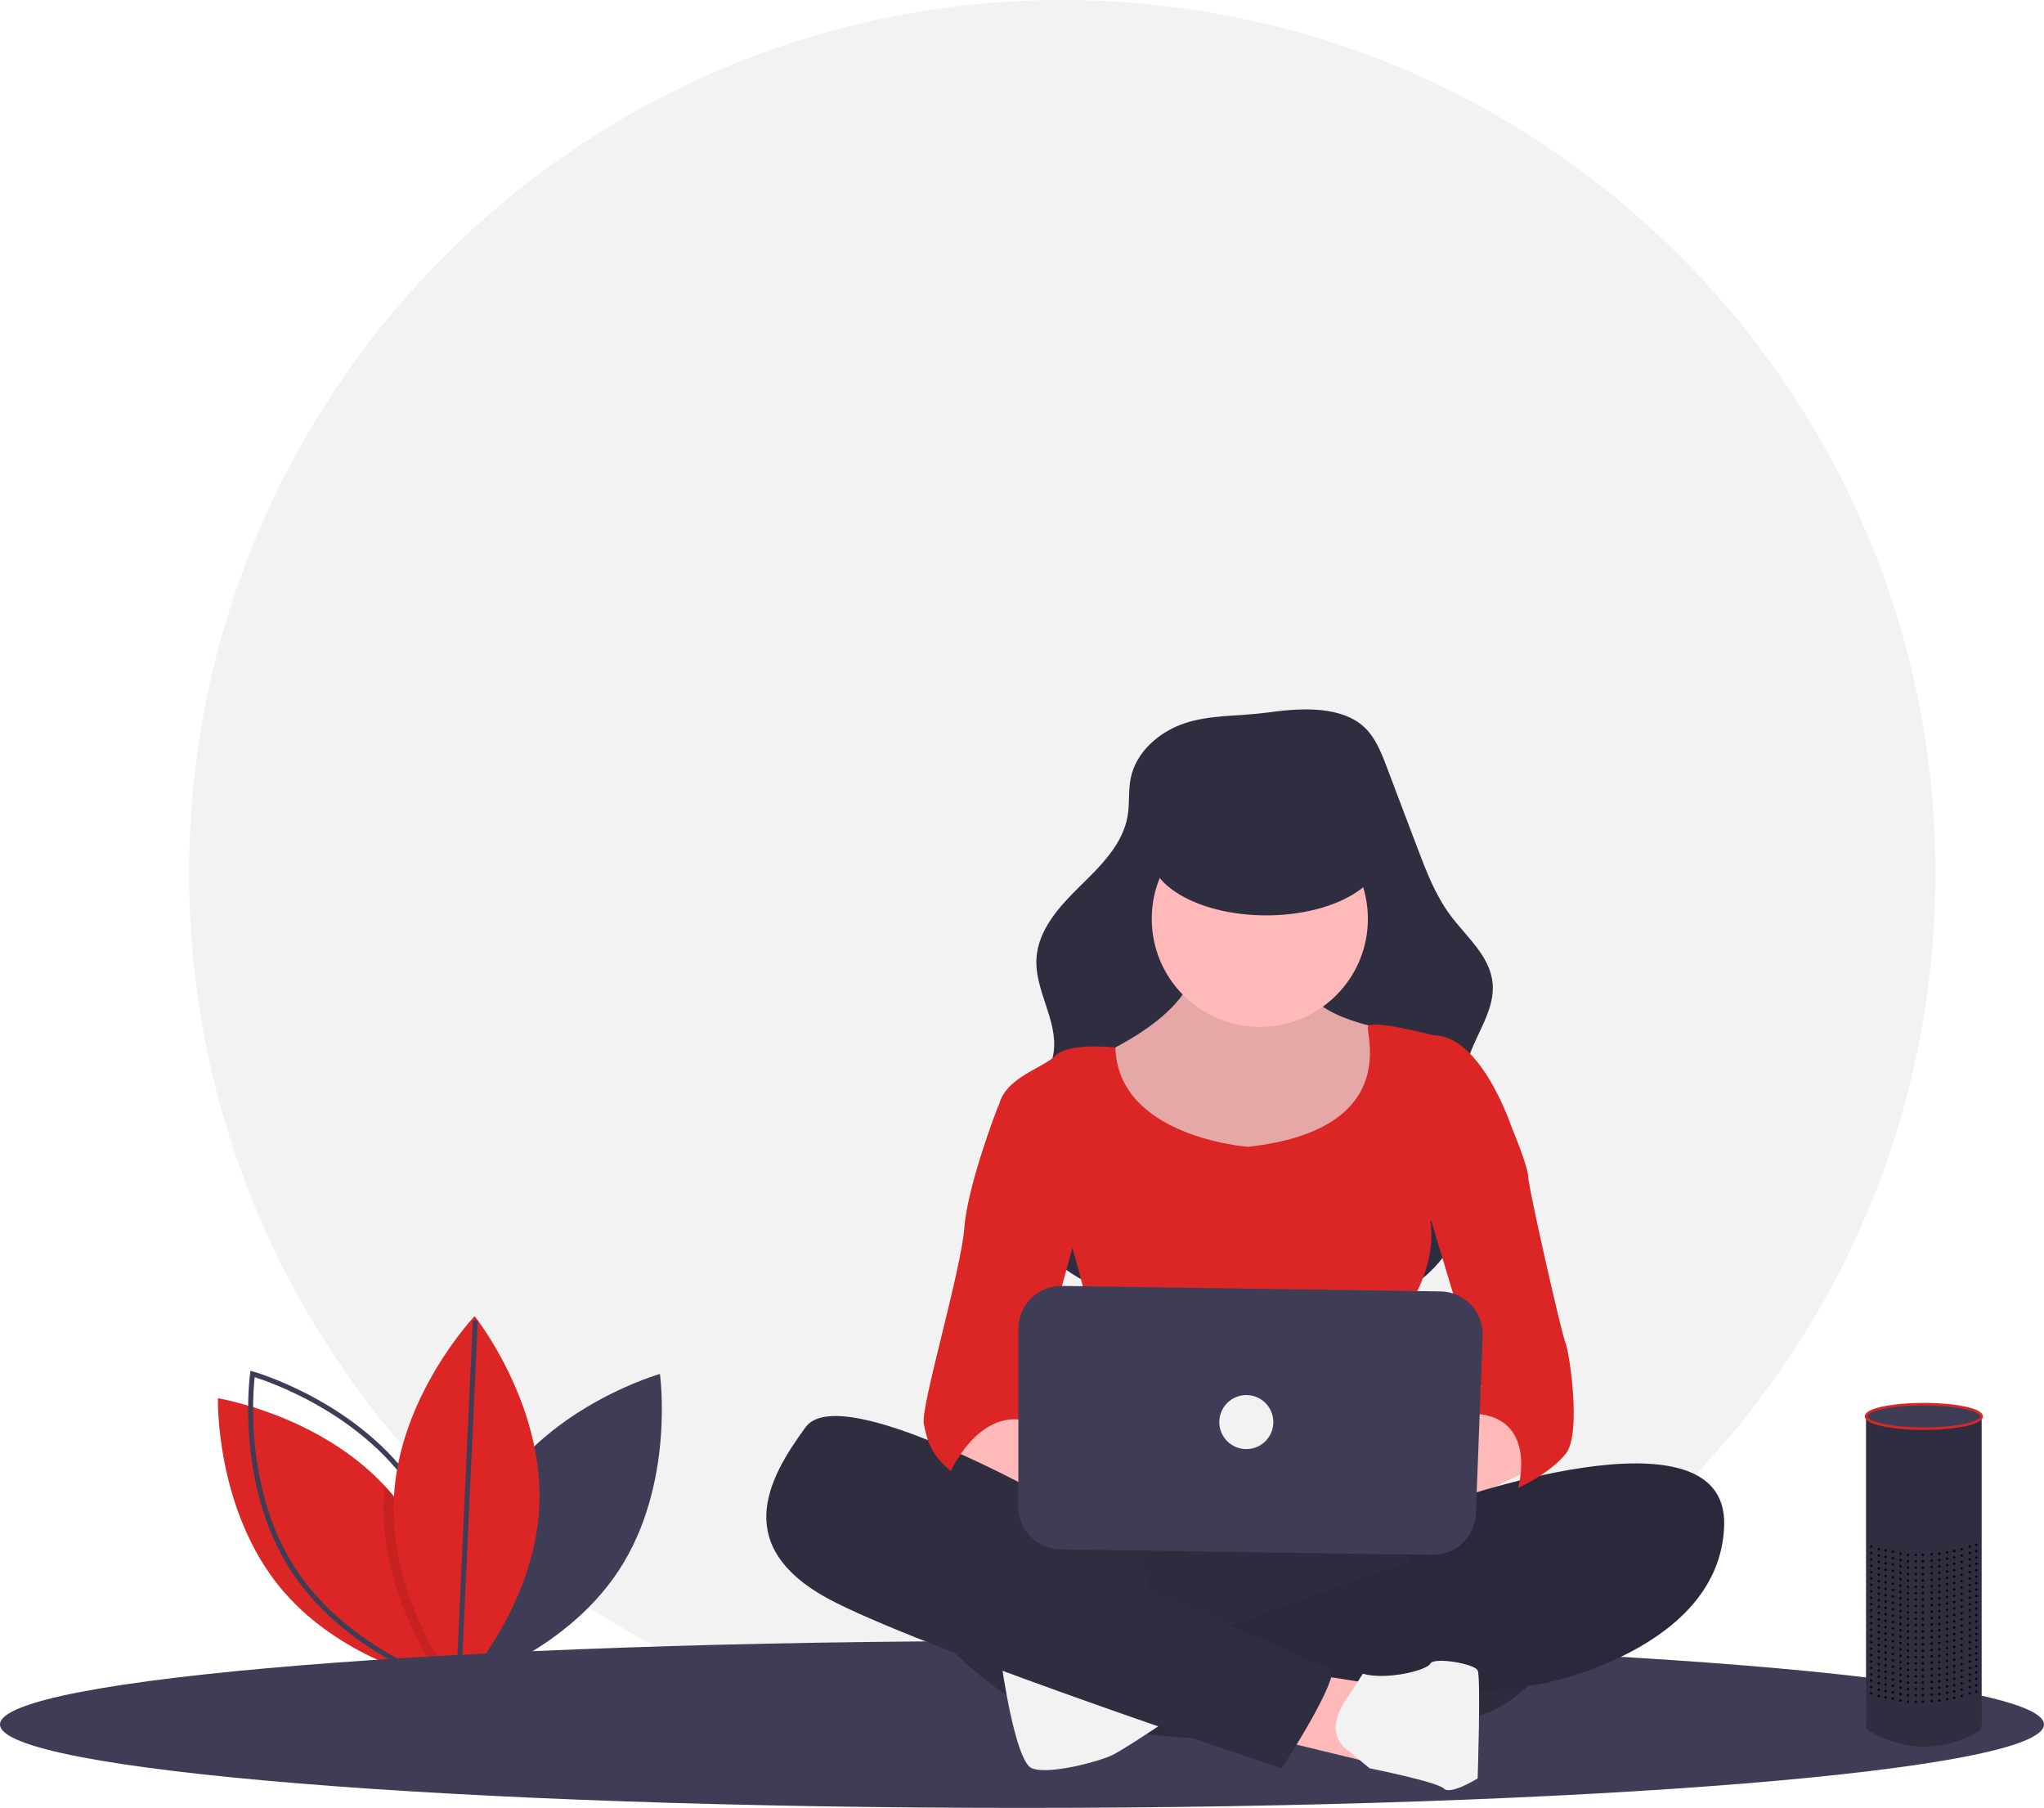
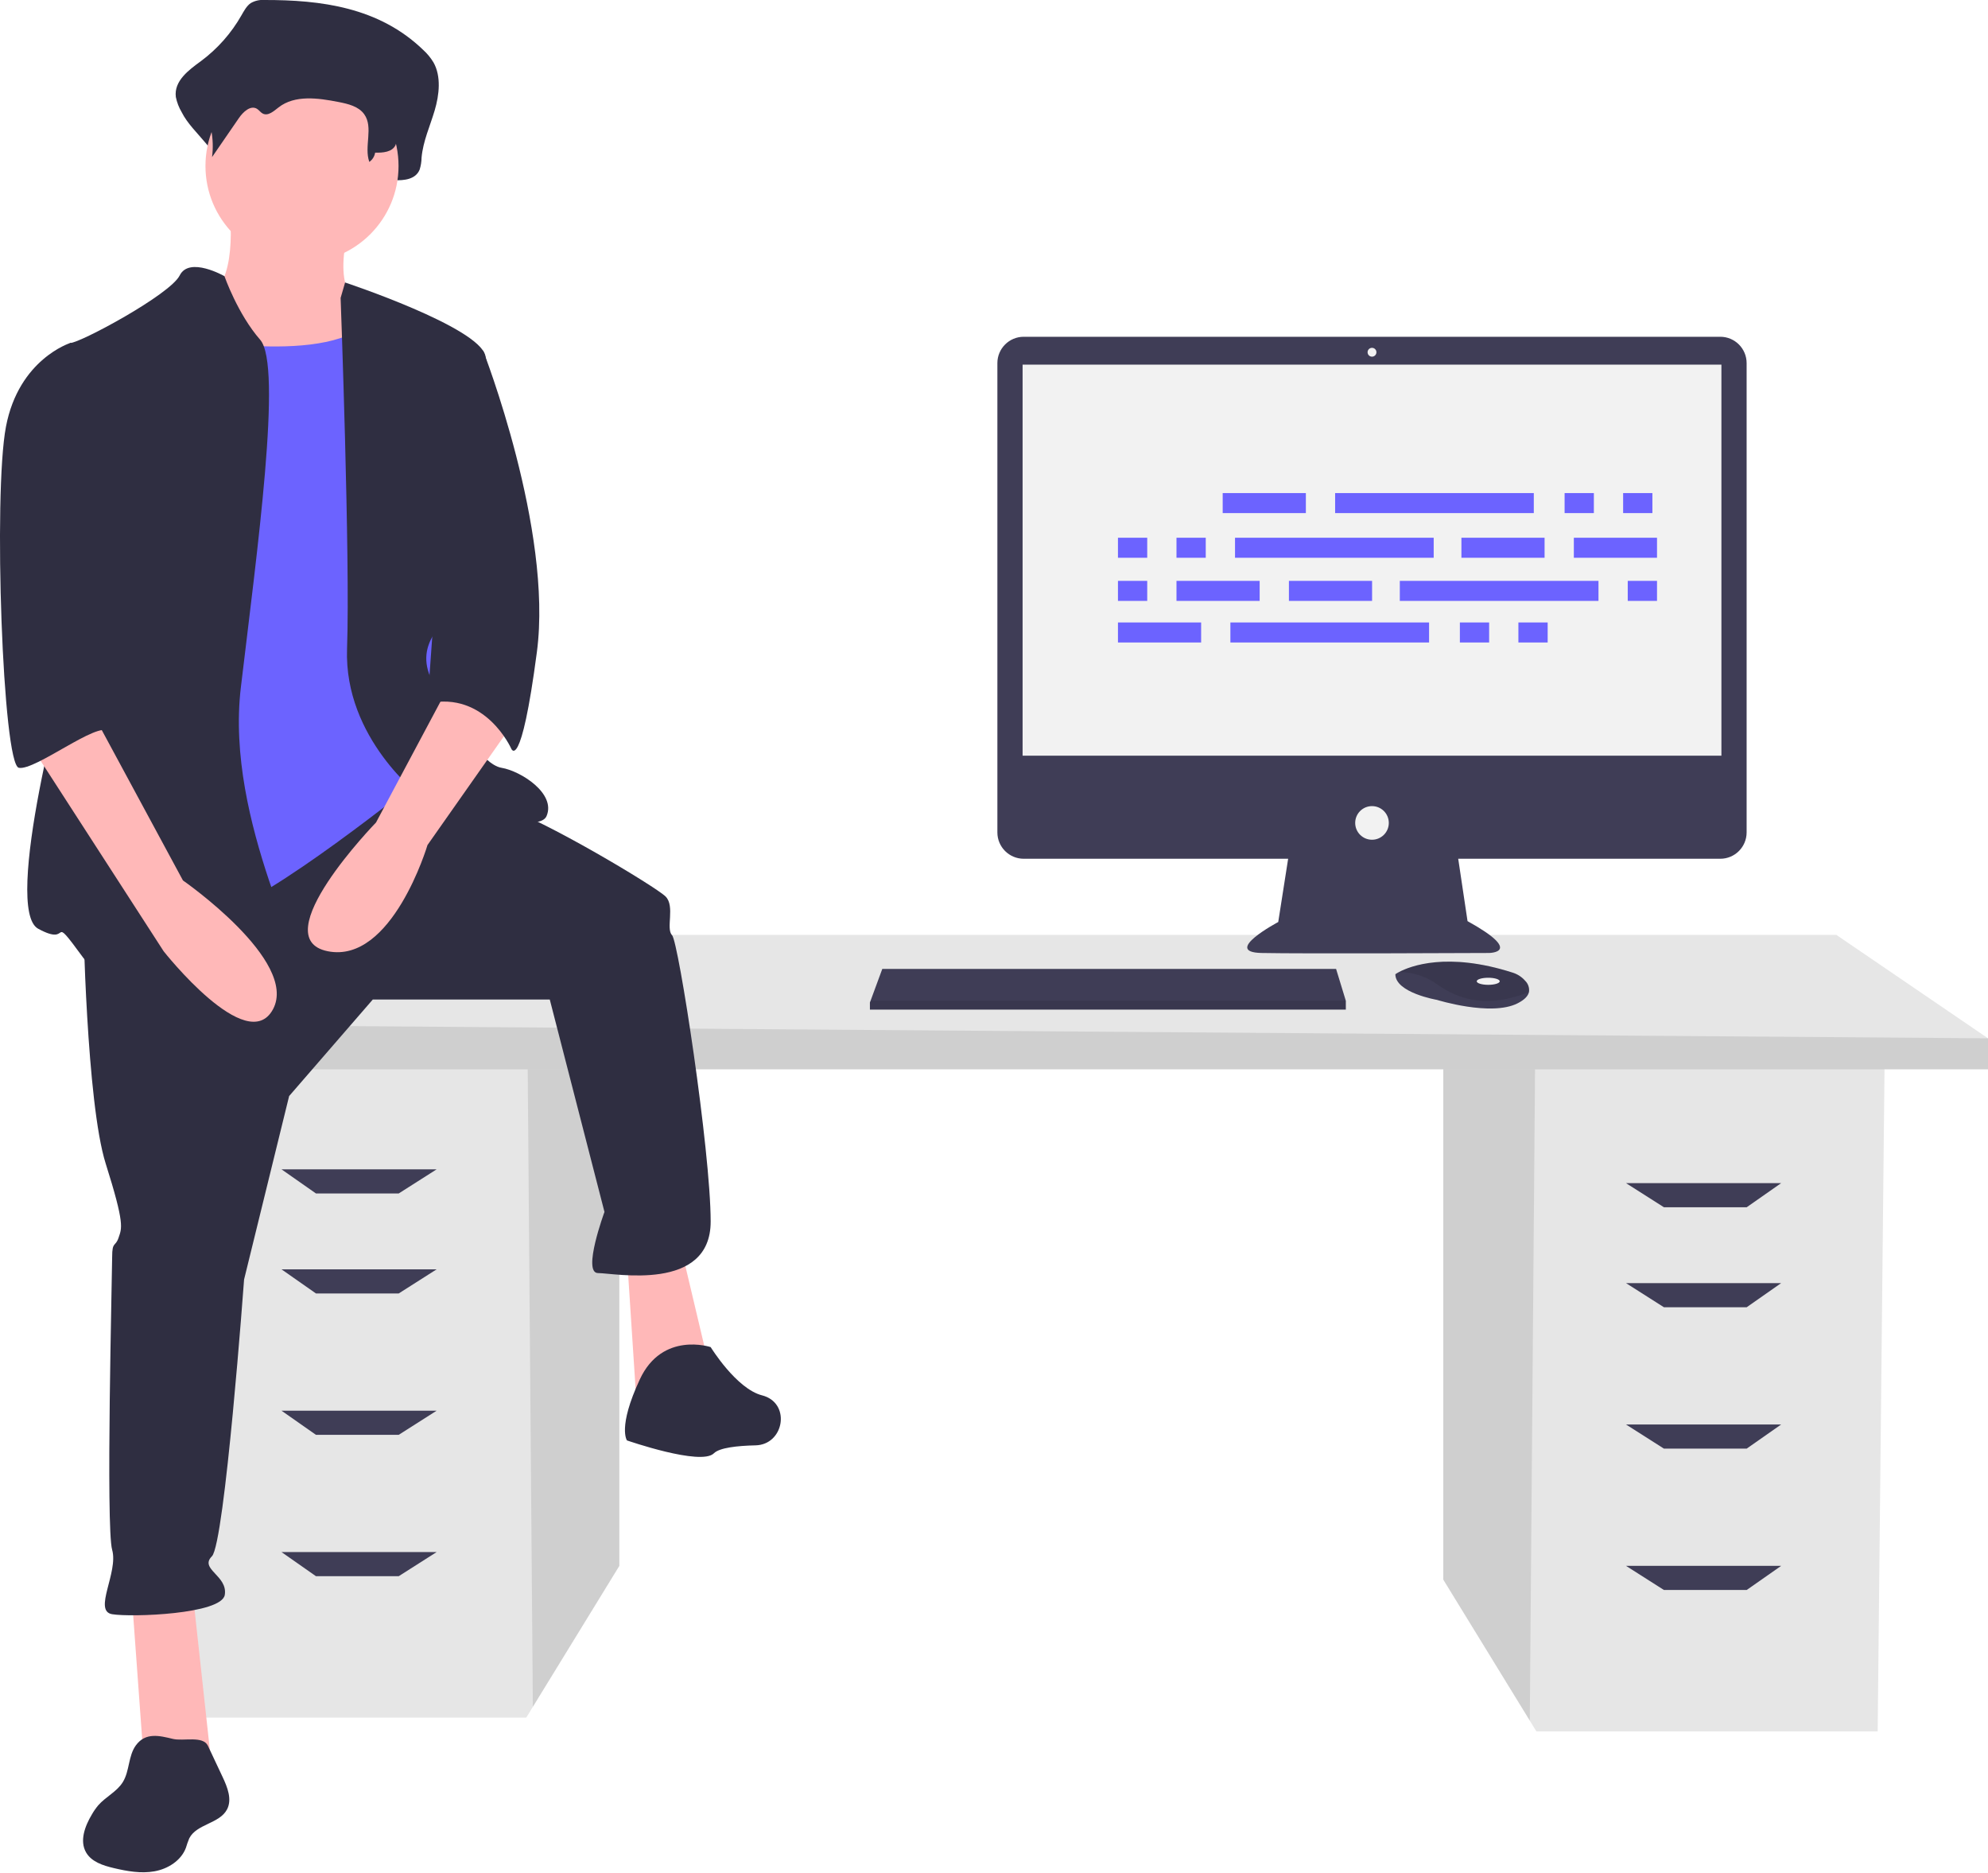
- <svg xmlns="http://www.w3.org/2000/svg" id="e4ebe004-ac85-4249-bdf7-a9685d9ba22f" data-name="Layer 1" width="820" height="725.174" viewBox="0 0 820 725.174">
-   <circle cx="426.16" cy="350.304" r="350.304" fill="#f2f2f2" />
-   <path d="M389.416,685.212c-22.565,34.604-16.382,78.617-16.382,78.617s42.768-12.092,65.333-46.697S454.749,638.515,454.749,638.515,411.981,650.608,389.416,685.212Z" transform="translate(-190 -87.41324)" fill="#3f3d56" />
-   <path d="M372.914,763.426s-.549-.088-1.56-.292c-.806-.164-1.917-.397-3.273-.719-12.12-2.858-44.343-12.517-65.41-37.915-26.367-31.802-25.257-76.233-25.257-76.233s40.317,6.551,66.883,35.11q1.727,1.841,3.36,3.816c22.943,27.671,25.082,64.902,25.251,74.106C372.932,762.678,372.914,763.426,372.914,763.426Z" transform="translate(-190 -87.41324)" fill="#dc2626" />
-   <path d="M356.652,685.212c22.565,34.604,16.382,78.617,16.382,78.617s-42.768-12.092-65.333-46.697-16.382-78.617-16.382-78.617S334.087,650.608,356.652,685.212Z" transform="translate(-190 -87.41324)" fill="none" stroke="#3f3d56" stroke-miterlimit="10" stroke-width="2" />
-   <path d="M372.908,761.299c-.596.719-1.122,1.332-1.554,1.835-.958,1.093-1.502,1.666-1.502,1.666s-.66-.83-1.771-2.384c-6.095-8.497-25.701-38.71-24.188-73.609q.123-2.744.403-5.429,1.727,1.841,3.36,3.816C370.6,714.864,372.739,752.095,372.908,761.299Z" transform="translate(-190 -87.41324)" opacity="0.1" />
-   <path d="M406.366,691.33C404.583,732.603,373.945,764.8,373.945,764.8s-27.746-34.72-25.962-75.993,32.421-73.47,32.421-73.47S408.15,650.057,406.366,691.33Z" transform="translate(-190 -87.41324)" fill="#dc2626" />
-   <line x1="183.945" y1="676.218" x2="190.681" y2="529.608" fill="none" stroke="#3f3d56" stroke-miterlimit="10" stroke-width="2" />
-   <ellipse cx="410" cy="691.704" rx="410" ry="33.469" fill="#3f3d56" />
-   <path d="M665.161,377.554c-10.222,3.452-19.482,11.526-21.575,22.11-.97,4.906-.375,10.006-1.192,14.94-1.894,11.443-10.876,20.182-19.161,28.3s-16.84,17.55-17.445,29.132c-.662,12.684,8.536,24.566,6.945,37.167-1.849,14.639-17.312,24.126-21.134,38.378-2.552,9.517.575,19.768,5.721,28.171,9.806,16.012,26.566,26.883,44.415,32.711s36.858,7.054,55.633,7.25c22.861.24,47.682-1.723,64.858-16.811a51.959,51.959,0,0,0,17.249-33.826c1.632-17.477-5.663-35.536-.631-52.352,3.167-10.583,11.108-20.249,9.922-31.232-1.159-10.739-10.538-18.351-16.972-27.026-6.008-8.1-9.653-17.666-13.226-27.097L746.345,395.101c-2.403-6.343-5.042-13.015-10.397-17.178-10.026-7.794-26.147-6.263-37.871-4.655C687.201,374.759,675.62,374.022,665.161,377.554Z" transform="translate(-190 -87.41324)" fill="#2f2e41" />
-   <path d="M668.99,471.55s5.419,17.612-35.224,37.934,4.064,41.998,4.064,41.998l47.417,10.838s48.772-6.774,54.191-14.902,14.902-35.224,12.193-39.288A63.342,63.342,0,0,0,744.857,500s-32.515-5.419-31.16-20.322S668.99,471.55,668.99,471.55Z" transform="translate(-190 -87.41324)" fill="#ffb9b9" />
-   <path d="M668.99,471.55s5.419,17.612-35.224,37.934,4.064,41.998,4.064,41.998l47.417,10.838s48.772-6.774,54.191-14.902,14.902-35.224,12.193-39.288A63.342,63.342,0,0,0,744.857,500s-32.515-5.419-31.16-20.322S668.99,471.55,668.99,471.55Z" transform="translate(-190 -87.41324)" opacity="0.1" />
-   <circle cx="505.408" cy="368.557" r="43.353" fill="#ffb9b9" />
-   <path d="M690.666,547.417s-52.211-3.818-53.201-39.843c0,0-18.602-2.155-24.021,3.264s-23.031,9.483-23.031,23.031,29.805,54.191,29.805,54.191,16.257,54.191,9.483,63.674-8.129,33.869-8.129,33.869,67.739-5.419,78.577,0,54.191,5.419,56.9,0S754.34,612.446,754.34,612.446s12.193-16.257,9.483-35.224l32.514-37.934s-12.193-36.579-31.16-36.579c0,0-25.741-6.774-26.418-3.387S751.631,540.643,690.666,547.417Z" transform="translate(-190 -87.41324)" fill="#dc2626" />
-   <path d="M568.737,666.637s12.193,18.967,43.353,23.031,36.579-6.774,33.869-9.483-35.224-14.902-35.224-14.902l-18.967-14.902Z" transform="translate(-190 -87.41324)" fill="#ffb9b9" />
-   <path d="M790.919,650.38,755.695,670.701s-46.062-2.71-28.45,10.838,50.127,8.129,50.127,8.129l31.16-14.902Z" transform="translate(-190 -87.41324)" fill="#ffb9b9" />
-   <path d="M614.799,685.604s-32.515,79.931,6.774,92.124,147.67,9.483,172.056-6.774,31.16-37.934,27.095-44.707-31.16-25.741-50.127-27.095S614.799,685.604,614.799,685.604Z" transform="translate(-190 -87.41324)" fill="#2f2e41" />
-   <path d="M614.799,685.604s-32.515,79.931,6.774,92.124,147.67,9.483,172.056-6.774,31.16-37.934,27.095-44.707-31.16-25.741-50.127-27.095S614.799,685.604,614.799,685.604Z" transform="translate(-190 -87.41324)" opacity="0.05" />
-   <path d="M768.277,690.57s114.767-41.545,113.412,8.582-73.158,63.674-73.158,63.674l-21.676,2.71L667.635,769.599s4.064-21.676-5.419-24.386c0,0,31.16-8.129,32.515-9.483s78.577-28.45,83.996-29.805,21.676-12.193,33.869-10.838c0,0,13.548-10.838,28.45-8.129L799.048,689.668Z" transform="translate(-190 -87.41324)" fill="#2f2e41" />
-   <path d="M768.277,690.57s114.767-41.545,113.412,8.582-73.158,63.674-73.158,63.674l-21.676,2.71L667.635,769.599s4.064-21.676-5.419-24.386c0,0,31.16-8.129,32.515-9.483s78.577-28.45,83.996-29.805,21.676-12.193,33.869-10.838c0,0,13.548-10.838,28.45-8.129L799.048,689.668Z" transform="translate(-190 -87.41324)" opacity="0.1" />
-   <polygon points="558 609.885 572.469 642.898 660.529 611.738 667.303 594.126 644.272 590.062 597.97 598.19 577.888 603.61 558 609.885" fill="#2f2e41" />
-   <polygon points="558 609.885 572.469 642.898 660.529 611.738 667.303 594.126 644.272 590.062 597.97 598.19 577.888 603.61 558 609.885" opacity="0.1" />
-   <path d="M560.608,737.085s25.741,32.515,55.546,40.643,46.062-2.71,46.062-2.71L652.732,737.085l-4.064-24.386-17.612-12.193-35.224-16.257-41.998-13.548s-17.612-2.71-17.612,0,16.257,43.353,16.257,43.353Z" transform="translate(-190 -87.41324)" fill="#2f2e41" />
-   <path d="M591.768,754.697s5.419,39.288,12.193,41.998,27.095-2.71,32.514-5.419,23.839-15.211,23.839-15.211S595.832,751.987,591.768,754.697Z" transform="translate(-190 -87.41324)" fill="#f2f2f2" />
-   <polygon points="525.052 671.348 550.793 675.412 548.083 706.572 512.18 697.851 525.052 671.348" fill="#ffb9b9" />
-   <path d="M731.18,767.433s-12.064,14.359.129,22.488l8.129,6.774s27.095,5.419,29.805,8.129,13.548-4.064,13.548-4.064,1.355-40.643,0-43.353-17.612-5.419-18.967-2.71-17.612,6.774-27.095,4.064Z" transform="translate(-190 -87.41324)" fill="#f2f2f2" />
-   <path d="M622.928,695.087S528.094,639.541,513.191,659.863s-31.16,48.772,12.193,70.448,178.83,66.384,178.83,66.384,20.322-31.16,20.322-39.288c0,0-71.803-32.515-83.996-35.224s-60.965-33.869-67.739-36.579-16.257-10.838-16.257-10.838Z" transform="translate(-190 -87.41324)" fill="#2f2e41" />
-   <path d="M595.832,527.095l-5.419,4.064s-12.193,31.16-13.548,48.772-17.612,71.803-16.257,78.577,2.71,12.193,10.838,18.967c0,0,10.838-24.386,29.805-20.322l23.031-83.996Z" transform="translate(-190 -87.41324)" fill="#dc2626" />
-   <path d="M785.5,527.095,796.338,539.288s6.774,16.257,6.774,20.322,13.548,63.674,14.902,66.384,6.774,36.579,0,44.707-18.967,13.548-18.967,13.548,8.129-28.45-17.612-29.805l2.71-10.838-24.386-81.286Z" transform="translate(-190 -87.41324)" fill="#dc2626" />
-   <path d="M598.542,620.37v71.361A17.157,17.157,0,0,0,615.444,708.885l149.238,2.211a17.157,17.157,0,0,0,17.398-16.495l2.745-71.369a17.157,17.157,0,0,0-16.895-17.814l-151.983-2.203A17.157,17.157,0,0,0,598.542,620.37Z" transform="translate(-190 -87.41324)" fill="#3f3d56" />
-   <ellipse cx="507.95" cy="342.039" rx="46.665" ry="25.127" fill="#2f2e41" />
-   <circle cx="499.989" cy="570.418" r="10.838" fill="#f2f2f2" />
-   <path d="M984.99,655.635V779.402c0,2.126-1.144,2.43-3.004,3.461-6.274,3.48-21.74,9.68-40.308-.133-1.906-1.007-3.08-1.348-3.08-3.504V656.428S962.19,665.944,984.99,655.635Z" transform="translate(-190 -87.41324)" fill="#2f2e41" />
-   <ellipse cx="771.794" cy="568.138" rx="23.196" ry="4.926" fill="#3f3d56" stroke="#dc2626" stroke-miterlimit="10" />
-   <g opacity="0.8">
-     <circle cx="792.877" cy="619.616" r="0.52" />
-     <circle cx="790.235" cy="620.355" r="0.52" />
-     <circle cx="786.971" cy="621.395" r="0.52" />
-     <circle cx="781.118" cy="622.656" r="0.52" />
-     <circle cx="774.948" cy="623.403" r="0.52" />
-     <circle cx="768.557" cy="623.697" r="0.52" />
-     <circle cx="759.384" cy="622.436" r="0.52" />
-     <circle cx="762.423" cy="623.177" r="0.52" />
-     <circle cx="753.707" cy="621.395" r="0.52" />
-     <circle cx="756.441" cy="621.916" r="0.52" />
-     <circle cx="750.71" cy="620.355" r="0.52" />
-     <circle cx="783.982" cy="622.136" r="0.52" />
-     <circle cx="777.944" cy="623.177" r="0.52" />
-     <circle cx="771.391" cy="623.697" r="0.52" />
-     <circle cx="765.43" cy="623.697" r="0.52" />
-   </g>
-   <g opacity="0.8">
-     <circle cx="792.877" cy="622.177" r="0.52" />
-     <circle cx="790.235" cy="622.916" r="0.52" />
-     <circle cx="786.971" cy="623.956" r="0.52" />
-     <circle cx="781.118" cy="625.217" r="0.52" />
-     <circle cx="774.948" cy="625.964" r="0.52" />
-     <circle cx="768.557" cy="626.258" r="0.52" />
-     <circle cx="759.384" cy="624.997" r="0.52" />
-     <circle cx="762.423" cy="625.738" r="0.52" />
-     <circle cx="753.707" cy="623.956" r="0.52" />
-     <circle cx="756.441" cy="624.477" r="0.52" />
-     <circle cx="750.71" cy="622.916" r="0.52" />
-     <circle cx="783.982" cy="624.697" r="0.52" />
-     <circle cx="777.944" cy="625.738" r="0.52" />
-     <circle cx="771.391" cy="626.258" r="0.52" />
-     <circle cx="765.43" cy="626.258" r="0.52" />
-   </g>
-   <g opacity="0.8">
-     <circle cx="792.877" cy="624.738" r="0.52" />
-     <circle cx="790.235" cy="625.477" r="0.52" />
-     <circle cx="786.971" cy="626.517" r="0.52" />
-     <circle cx="781.118" cy="627.778" r="0.52" />
-     <circle cx="774.948" cy="628.525" r="0.52" />
-     <circle cx="768.557" cy="628.819" r="0.52" />
-     <circle cx="759.384" cy="627.558" r="0.52" />
-     <circle cx="762.423" cy="628.299" r="0.52" />
-     <circle cx="753.707" cy="626.517" r="0.52" />
-     <circle cx="756.441" cy="627.038" r="0.52" />
-     <circle cx="750.71" cy="625.477" r="0.52" />
-     <circle cx="783.982" cy="627.258" r="0.52" />
-     <circle cx="777.944" cy="628.299" r="0.52" />
-     <circle cx="771.391" cy="628.819" r="0.52" />
-     <circle cx="765.43" cy="628.819" r="0.52" />
-   </g>
-   <g opacity="0.8">
-     <circle cx="792.877" cy="627.299" r="0.52" />
-     <circle cx="790.235" cy="628.038" r="0.52" />
-     <circle cx="786.971" cy="629.079" r="0.52" />
-     <circle cx="781.118" cy="630.339" r="0.52" />
-     <circle cx="774.948" cy="631.087" r="0.52" />
-     <circle cx="768.557" cy="631.38" r="0.52" />
-     <circle cx="759.384" cy="630.119" r="0.52" />
-     <circle cx="762.423" cy="630.86" r="0.52" />
-     <circle cx="753.707" cy="629.079" r="0.52" />
-     <circle cx="756.441" cy="629.599" r="0.52" />
-     <circle cx="750.71" cy="628.038" r="0.52" />
-     <circle cx="783.982" cy="629.819" r="0.52" />
-     <circle cx="777.944" cy="630.86" r="0.52" />
-     <circle cx="771.391" cy="631.38" r="0.52" />
-     <circle cx="765.43" cy="631.38" r="0.52" />
-   </g>
-   <g opacity="0.8">
-     <circle cx="792.877" cy="629.86" r="0.52" />
-     <circle cx="790.235" cy="630.599" r="0.52" />
-     <circle cx="786.971" cy="631.64" r="0.52" />
-     <circle cx="781.118" cy="632.9" r="0.52" />
-     <circle cx="774.948" cy="633.648" r="0.52" />
-     <circle cx="768.557" cy="633.941" r="0.52" />
-     <circle cx="759.384" cy="632.68" r="0.52" />
-     <circle cx="762.423" cy="633.421" r="0.52" />
-     <circle cx="753.707" cy="631.64" r="0.52" />
-     <circle cx="756.441" cy="632.16" r="0.52" />
-     <circle cx="750.71" cy="630.599" r="0.52" />
-     <circle cx="783.982" cy="632.38" r="0.52" />
-     <circle cx="777.944" cy="633.421" r="0.52" />
-     <circle cx="771.391" cy="633.941" r="0.52" />
-     <circle cx="765.43" cy="633.941" r="0.52" />
-   </g>
-   <g opacity="0.8">
-     <circle cx="792.877" cy="632.421" r="0.52" />
-     <circle cx="790.235" cy="633.16" r="0.52" />
-     <circle cx="786.971" cy="634.201" r="0.52" />
-     <circle cx="781.118" cy="635.461" r="0.52" />
-     <circle cx="774.948" cy="636.209" r="0.52" />
-     <circle cx="768.557" cy="636.502" r="0.52" />
-     <circle cx="759.384" cy="635.241" r="0.52" />
-     <circle cx="762.423" cy="635.982" r="0.52" />
-     <circle cx="753.707" cy="634.201" r="0.52" />
-     <circle cx="756.441" cy="634.721" r="0.52" />
-     <circle cx="750.71" cy="633.16" r="0.52" />
-     <circle cx="783.982" cy="634.941" r="0.52" />
-     <circle cx="777.944" cy="635.982" r="0.52" />
-     <circle cx="771.391" cy="636.502" r="0.52" />
-     <circle cx="765.43" cy="636.502" r="0.52" />
-   </g>
-   <g opacity="0.8">
-     <circle cx="792.877" cy="634.982" r="0.52" />
-     <circle cx="790.235" cy="635.721" r="0.52" />
-     <circle cx="786.971" cy="636.762" r="0.52" />
-     <circle cx="781.118" cy="638.022" r="0.52" />
-     <circle cx="774.948" cy="638.77" r="0.52" />
-     <circle cx="768.557" cy="639.063" r="0.52" />
-     <circle cx="759.384" cy="637.802" r="0.52" />
-     <circle cx="762.423" cy="638.543" r="0.52" />
-     <circle cx="753.707" cy="636.762" r="0.52" />
-     <circle cx="756.441" cy="637.282" r="0.52" />
-     <circle cx="750.71" cy="635.721" r="0.52" />
-     <circle cx="783.982" cy="637.502" r="0.52" />
-     <circle cx="777.944" cy="638.543" r="0.52" />
-     <circle cx="771.391" cy="639.063" r="0.52" />
-     <circle cx="765.43" cy="639.063" r="0.52" />
-   </g>
-   <g opacity="0.8">
-     <circle cx="792.877" cy="637.543" r="0.52" />
-     <circle cx="790.235" cy="638.282" r="0.52" />
-     <circle cx="786.971" cy="639.323" r="0.52" />
-     <circle cx="781.118" cy="640.583" r="0.52" />
-     <circle cx="774.948" cy="641.331" r="0.52" />
-     <circle cx="768.557" cy="641.624" r="0.52" />
-     <circle cx="759.384" cy="640.363" r="0.52" />
-     <circle cx="762.423" cy="641.104" r="0.52" />
-     <circle cx="753.707" cy="639.323" r="0.52" />
-     <circle cx="756.441" cy="639.843" r="0.52" />
-     <circle cx="750.71" cy="638.282" r="0.52" />
-     <circle cx="783.982" cy="640.063" r="0.52" />
-     <circle cx="777.944" cy="641.104" r="0.52" />
-     <circle cx="771.391" cy="641.624" r="0.52" />
-     <circle cx="765.43" cy="641.624" r="0.52" />
-   </g>
-   <g opacity="0.8">
-     <circle cx="792.877" cy="640.104" r="0.52" />
-     <circle cx="790.235" cy="640.843" r="0.52" />
-     <circle cx="786.971" cy="641.884" r="0.52" />
-     <circle cx="781.118" cy="643.144" r="0.52" />
-     <circle cx="774.948" cy="643.892" r="0.52" />
-     <circle cx="768.557" cy="644.185" r="0.52" />
-     <circle cx="759.384" cy="642.924" r="0.52" />
-     <circle cx="762.423" cy="643.665" r="0.52" />
-     <circle cx="753.707" cy="641.884" r="0.52" />
-     <circle cx="756.441" cy="642.404" r="0.52" />
-     <circle cx="750.71" cy="640.843" r="0.52" />
-     <circle cx="783.982" cy="642.624" r="0.52" />
-     <circle cx="777.944" cy="643.665" r="0.52" />
-     <circle cx="771.391" cy="644.185" r="0.52" />
-     <circle cx="765.43" cy="644.185" r="0.52" />
-   </g>
-   <g opacity="0.8">
-     <circle cx="792.877" cy="642.665" r="0.52" />
-     <circle cx="790.235" cy="643.404" r="0.52" />
-     <circle cx="786.971" cy="644.445" r="0.52" />
-     <circle cx="781.118" cy="645.706" r="0.52" />
-     <circle cx="774.948" cy="646.453" r="0.52" />
-     <circle cx="768.557" cy="646.746" r="0.52" />
-     <circle cx="759.384" cy="645.485" r="0.52" />
-     <circle cx="762.423" cy="646.226" r="0.52" />
-     <circle cx="753.707" cy="644.445" r="0.52" />
-     <circle cx="756.441" cy="644.965" r="0.52" />
-     <circle cx="750.71" cy="643.404" r="0.52" />
-     <circle cx="783.982" cy="645.185" r="0.52" />
-     <circle cx="777.944" cy="646.226" r="0.52" />
-     <circle cx="771.391" cy="646.746" r="0.52" />
-     <circle cx="765.43" cy="646.746" r="0.52" />
-   </g>
-   <g opacity="0.8">
-     <circle cx="792.877" cy="645.226" r="0.52" />
-     <circle cx="790.235" cy="645.965" r="0.52" />
-     <circle cx="786.971" cy="647.006" r="0.52" />
-     <circle cx="781.118" cy="648.267" r="0.52" />
-     <circle cx="774.948" cy="649.014" r="0.52" />
-     <circle cx="768.557" cy="649.307" r="0.52" />
-     <circle cx="759.384" cy="648.046" r="0.52" />
-     <circle cx="762.423" cy="648.787" r="0.52" />
-     <circle cx="753.707" cy="647.006" r="0.52" />
-     <circle cx="756.441" cy="647.526" r="0.52" />
-     <circle cx="750.71" cy="645.965" r="0.52" />
-     <circle cx="783.982" cy="647.746" r="0.52" />
-     <circle cx="777.944" cy="648.787" r="0.52" />
-     <circle cx="771.391" cy="649.307" r="0.52" />
-     <circle cx="765.43" cy="649.307" r="0.52" />
-   </g>
-   <g opacity="0.8">
-     <circle cx="792.877" cy="647.787" r="0.52" />
-     <circle cx="790.235" cy="648.526" r="0.52" />
-     <circle cx="786.971" cy="649.567" r="0.52" />
-     <circle cx="781.118" cy="650.828" r="0.52" />
-     <circle cx="774.948" cy="651.575" r="0.52" />
-     <circle cx="768.557" cy="651.868" r="0.52" />
-     <circle cx="759.384" cy="650.607" r="0.52" />
-     <circle cx="762.423" cy="651.348" r="0.52" />
-     <circle cx="753.707" cy="649.567" r="0.52" />
-     <circle cx="756.441" cy="650.087" r="0.52" />
-     <circle cx="750.71" cy="648.526" r="0.52" />
-     <circle cx="783.982" cy="650.307" r="0.52" />
-     <circle cx="777.944" cy="651.348" r="0.52" />
-     <circle cx="771.391" cy="651.868" r="0.52" />
-     <circle cx="765.43" cy="651.868" r="0.52" />
-   </g>
-   <g opacity="0.8">
-     <circle cx="792.877" cy="650.348" r="0.52" />
-     <circle cx="790.235" cy="651.087" r="0.52" />
-     <circle cx="786.971" cy="652.128" r="0.52" />
-     <circle cx="781.118" cy="653.389" r="0.52" />
-     <circle cx="774.948" cy="654.136" r="0.52" />
-     <circle cx="768.557" cy="654.429" r="0.52" />
-     <circle cx="759.384" cy="653.168" r="0.52" />
-     <circle cx="762.423" cy="653.909" r="0.52" />
-     <circle cx="753.707" cy="652.128" r="0.52" />
-     <circle cx="756.441" cy="652.648" r="0.52" />
-     <circle cx="750.71" cy="651.087" r="0.52" />
-     <circle cx="783.982" cy="652.868" r="0.52" />
-     <circle cx="777.944" cy="653.909" r="0.52" />
-     <circle cx="771.391" cy="654.429" r="0.52" />
-     <circle cx="765.43" cy="654.429" r="0.52" />
-   </g>
-   <g opacity="0.8">
-     <circle cx="792.877" cy="652.909" r="0.52" />
-     <circle cx="790.235" cy="653.648" r="0.52" />
-     <circle cx="786.971" cy="654.689" r="0.52" />
-     <circle cx="781.118" cy="655.95" r="0.52" />
-     <circle cx="774.948" cy="656.697" r="0.52" />
-     <circle cx="768.557" cy="656.99" r="0.52" />
-     <circle cx="759.384" cy="655.73" r="0.52" />
-     <circle cx="762.423" cy="656.47" r="0.52" />
-     <circle cx="753.707" cy="654.689" r="0.52" />
-     <circle cx="756.441" cy="655.209" r="0.52" />
-     <circle cx="750.71" cy="653.648" r="0.52" />
-     <circle cx="783.982" cy="655.429" r="0.52" />
-     <circle cx="777.944" cy="656.47" r="0.52" />
-     <circle cx="771.391" cy="656.99" r="0.52" />
-     <circle cx="765.43" cy="656.99" r="0.52" />
-   </g>
-   <g opacity="0.8">
-     <circle cx="792.877" cy="655.47" r="0.52" />
-     <circle cx="790.235" cy="656.209" r="0.52" />
-     <circle cx="786.971" cy="657.25" r="0.52" />
-     <circle cx="781.118" cy="658.511" r="0.52" />
-     <circle cx="774.948" cy="659.258" r="0.52" />
-     <circle cx="768.557" cy="659.551" r="0.52" />
-     <circle cx="759.384" cy="658.291" r="0.52" />
-     <circle cx="762.423" cy="659.031" r="0.52" />
-     <circle cx="753.707" cy="657.25" r="0.52" />
-     <circle cx="756.441" cy="657.77" r="0.52" />
-     <circle cx="750.71" cy="656.209" r="0.52" />
-     <circle cx="783.982" cy="657.99" r="0.52" />
-     <circle cx="777.944" cy="659.031" r="0.52" />
-     <circle cx="771.391" cy="659.551" r="0.52" />
-     <circle cx="765.43" cy="659.551" r="0.52" />
-   </g>
-   <g opacity="0.8">
-     <circle cx="792.877" cy="658.031" r="0.52" />
-     <circle cx="790.235" cy="658.77" r="0.52" />
-     <circle cx="786.971" cy="659.811" r="0.52" />
-     <circle cx="781.118" cy="661.072" r="0.52" />
-     <circle cx="774.948" cy="661.819" r="0.52" />
-     <circle cx="768.557" cy="662.112" r="0.52" />
-     <circle cx="759.384" cy="660.852" r="0.52" />
-     <circle cx="762.423" cy="661.592" r="0.52" />
-     <circle cx="753.707" cy="659.811" r="0.52" />
-     <circle cx="756.441" cy="660.331" r="0.52" />
-     <circle cx="750.71" cy="658.77" r="0.52" />
-     <circle cx="783.982" cy="660.551" r="0.52" />
-     <circle cx="777.944" cy="661.592" r="0.52" />
-     <circle cx="771.391" cy="662.112" r="0.52" />
-     <circle cx="765.43" cy="662.112" r="0.52" />
-   </g>
-   <g opacity="0.8">
-     <circle cx="792.877" cy="660.592" r="0.52" />
-     <circle cx="790.235" cy="661.331" r="0.52" />
-     <circle cx="786.971" cy="662.372" r="0.52" />
-     <circle cx="781.118" cy="663.633" r="0.52" />
-     <circle cx="774.948" cy="664.38" r="0.52" />
-     <circle cx="768.557" cy="664.673" r="0.52" />
-     <circle cx="759.384" cy="663.413" r="0.52" />
-     <circle cx="762.423" cy="664.153" r="0.52" />
-     <circle cx="753.707" cy="662.372" r="0.52" />
-     <circle cx="756.441" cy="662.892" r="0.52" />
-     <circle cx="750.71" cy="661.331" r="0.52" />
-     <circle cx="783.982" cy="663.112" r="0.52" />
-     <circle cx="777.944" cy="664.153" r="0.52" />
-     <circle cx="771.391" cy="664.673" r="0.52" />
-     <circle cx="765.43" cy="664.673" r="0.52" />
-   </g>
-   <g opacity="0.8">
-     <circle cx="792.877" cy="663.153" r="0.52" />
-     <circle cx="790.235" cy="663.892" r="0.52" />
-     <circle cx="786.971" cy="664.933" r="0.52" />
-     <circle cx="781.118" cy="666.194" r="0.52" />
-     <circle cx="774.948" cy="666.941" r="0.52" />
-     <circle cx="768.557" cy="667.234" r="0.52" />
-     <circle cx="759.384" cy="665.974" r="0.52" />
-     <circle cx="762.423" cy="666.714" r="0.52" />
-     <circle cx="753.707" cy="664.933" r="0.52" />
-     <circle cx="756.441" cy="665.453" r="0.52" />
-     <circle cx="750.71" cy="663.892" r="0.52" />
-     <circle cx="783.982" cy="665.673" r="0.52" />
-     <circle cx="777.944" cy="666.714" r="0.52" />
-     <circle cx="771.391" cy="667.234" r="0.52" />
-     <circle cx="765.43" cy="667.234" r="0.52" />
-   </g>
-   <g opacity="0.8">
-     <circle cx="792.877" cy="665.714" r="0.52" />
-     <circle cx="790.235" cy="666.453" r="0.52" />
-     <circle cx="786.971" cy="667.494" r="0.52" />
-     <circle cx="781.118" cy="668.755" r="0.52" />
-     <circle cx="774.948" cy="669.502" r="0.52" />
-     <circle cx="768.557" cy="669.796" r="0.52" />
-     <circle cx="759.384" cy="668.535" r="0.52" />
-     <circle cx="762.423" cy="669.275" r="0.52" />
-     <circle cx="753.707" cy="667.494" r="0.52" />
-     <circle cx="756.441" cy="668.014" r="0.52" />
-     <circle cx="750.71" cy="666.453" r="0.52" />
-     <circle cx="783.982" cy="668.234" r="0.52" />
-     <circle cx="777.944" cy="669.275" r="0.52" />
-     <circle cx="771.391" cy="669.796" r="0.52" />
-     <circle cx="765.43" cy="669.796" r="0.52" />
-   </g>
-   <g opacity="0.8">
-     <circle cx="792.877" cy="668.275" r="0.52" />
-     <circle cx="790.235" cy="669.014" r="0.52" />
-     <circle cx="786.971" cy="670.055" r="0.52" />
-     <circle cx="781.118" cy="671.316" r="0.52" />
-     <circle cx="774.948" cy="672.063" r="0.52" />
-     <circle cx="768.557" cy="672.357" r="0.52" />
-     <circle cx="759.384" cy="671.096" r="0.52" />
-     <circle cx="762.423" cy="671.836" r="0.52" />
-     <circle cx="753.707" cy="670.055" r="0.52" />
-     <circle cx="756.441" cy="670.575" r="0.52" />
-     <circle cx="750.71" cy="669.014" r="0.52" />
-     <circle cx="783.982" cy="670.795" r="0.52" />
-     <circle cx="777.944" cy="671.836" r="0.52" />
-     <circle cx="771.391" cy="672.357" r="0.52" />
-     <circle cx="765.43" cy="672.357" r="0.52" />
-   </g>
-   <g opacity="0.8">
-     <circle cx="792.877" cy="670.836" r="0.52" />
-     <circle cx="790.235" cy="671.575" r="0.52" />
-     <circle cx="786.971" cy="672.616" r="0.52" />
-     <circle cx="781.118" cy="673.877" r="0.52" />
-     <circle cx="774.948" cy="674.624" r="0.52" />
-     <circle cx="768.557" cy="674.918" r="0.52" />
-     <circle cx="759.384" cy="673.657" r="0.52" />
-     <circle cx="762.423" cy="674.397" r="0.52" />
-     <circle cx="753.707" cy="672.616" r="0.52" />
-     <circle cx="756.441" cy="673.136" r="0.52" />
-     <circle cx="750.71" cy="671.575" r="0.52" />
-     <circle cx="783.982" cy="673.356" r="0.52" />
-     <circle cx="777.944" cy="674.397" r="0.52" />
-     <circle cx="771.391" cy="674.918" r="0.52" />
-     <circle cx="765.43" cy="674.918" r="0.52" />
-   </g>
-   <g opacity="0.8">
-     <circle cx="792.877" cy="673.397" r="0.52" />
-     <circle cx="790.235" cy="674.136" r="0.52" />
-     <circle cx="786.971" cy="675.177" r="0.52" />
-     <circle cx="781.118" cy="676.438" r="0.52" />
-     <circle cx="774.948" cy="677.185" r="0.52" />
-     <circle cx="768.557" cy="677.479" r="0.52" />
-     <circle cx="759.384" cy="676.218" r="0.52" />
-     <circle cx="762.423" cy="676.958" r="0.52" />
-     <circle cx="753.707" cy="675.177" r="0.52" />
-     <circle cx="756.441" cy="675.697" r="0.52" />
-     <circle cx="750.71" cy="674.136" r="0.52" />
-     <circle cx="783.982" cy="675.917" r="0.52" />
-     <circle cx="777.944" cy="676.958" r="0.52" />
-     <circle cx="771.391" cy="677.479" r="0.52" />
-     <circle cx="765.43" cy="677.479" r="0.52" />
-   </g>
-   <g opacity="0.8">
-     <circle cx="792.877" cy="675.958" r="0.52" />
-     <circle cx="790.235" cy="676.697" r="0.52" />
-     <circle cx="786.971" cy="677.738" r="0.52" />
-     <circle cx="781.118" cy="678.999" r="0.52" />
-     <circle cx="774.948" cy="679.746" r="0.52" />
-     <circle cx="768.557" cy="680.04" r="0.52" />
-     <circle cx="759.384" cy="678.779" r="0.52" />
-     <circle cx="762.423" cy="679.519" r="0.52" />
-     <circle cx="753.707" cy="677.738" r="0.52" />
-     <circle cx="756.441" cy="678.258" r="0.52" />
-     <circle cx="750.71" cy="676.697" r="0.52" />
-     <circle cx="783.982" cy="678.478" r="0.52" />
-     <circle cx="777.944" cy="679.519" r="0.52" />
-     <circle cx="771.391" cy="680.04" r="0.52" />
-     <circle cx="765.43" cy="680.04" r="0.52" />
-   </g>
-   <g opacity="0.8">
-     <circle cx="792.877" cy="678.519" r="0.52" />
-     <circle cx="790.235" cy="679.258" r="0.52" />
-     <circle cx="786.971" cy="680.299" r="0.52" />
-     <circle cx="781.118" cy="681.56" r="0.52" />
-     <circle cx="774.948" cy="682.307" r="0.52" />
-     <circle cx="768.557" cy="682.601" r="0.52" />
-     <circle cx="759.384" cy="681.34" r="0.52" />
-     <circle cx="762.423" cy="682.08" r="0.52" />
-     <circle cx="753.707" cy="680.299" r="0.52" />
-     <circle cx="756.441" cy="680.819" r="0.52" />
-     <circle cx="750.71" cy="679.258" r="0.52" />
-     <circle cx="783.982" cy="681.039" r="0.52" />
-     <circle cx="777.944" cy="682.08" r="0.52" />
-     <circle cx="771.391" cy="682.601" r="0.52" />
-     <circle cx="765.43" cy="682.601" r="0.52" />
+ <svg xmlns="http://www.w3.org/2000/svg" id="b52d7e2d-d80f-4111-b6ed-d15502ee1edd" data-name="Layer 1" width="711.188" height="669.683" viewBox="0 0 711.188 669.683">
+   <polygon points="516.326 380.018 516.326 565.013 547.27 615.443 549.625 619.279 671.722 619.279 674.189 380.018 516.326 380.018" fill="#e6e6e6" />
+   <polygon points="516.326 380.018 516.326 565.013 547.27 615.443 549.169 380.018 516.326 380.018" opacity="0.1" />
+   <polygon points="221.566 375.084 221.566 560.08 190.622 610.51 188.267 614.345 66.17 614.345 63.703 375.084 221.566 375.084" fill="#e6e6e6" />
+   <polygon points="221.566 375.084 221.566 560.08 190.622 610.51 188.723 375.084 221.566 375.084" opacity="0.1" />
+   <polygon points="711.188 371.385 711.188 382.484 47.67 382.484 47.67 366.451 109.335 334.385 656.923 334.385 711.188 371.385" fill="#e6e6e6" />
+   <polygon points="711.188 371.385 711.188 382.484 47.67 382.484 47.67 366.451 711.188 371.385" opacity="0.1" />
+   <polygon points="142.635 426.883 113.035 426.883 100.702 418.25 156.201 418.25 142.635 426.883" fill="#3f3d56" />
+   <polygon points="142.635 462.649 113.035 462.649 100.702 454.016 156.201 454.016 142.635 462.649" fill="#3f3d56" />
+   <polygon points="142.635 513.215 113.035 513.215 100.702 504.581 156.201 504.581 142.635 513.215" fill="#3f3d56" />
+   <polygon points="142.635 563.78 113.035 563.78 100.702 555.147 156.201 555.147 142.635 563.78" fill="#3f3d56" />
+   <polygon points="595.257 431.816 624.857 431.816 637.19 423.183 581.691 423.183 595.257 431.816" fill="#3f3d56" />
+   <polygon points="595.257 467.582 624.857 467.582 637.19 458.949 581.691 458.949 595.257 467.582" fill="#3f3d56" />
+   <polygon points="595.257 518.148 624.857 518.148 637.19 509.515 581.691 509.515 595.257 518.148" fill="#3f3d56" />
+   <polygon points="595.257 568.713 624.857 568.713 637.19 560.08 581.691 560.08 595.257 568.713" fill="#3f3d56" />
+   <path d="M859.82,235.615H610.634a9.423,9.423,0,0,0-9.424,9.424V412.897a9.423,9.423,0,0,0,9.424,9.424h94.593l-3.544,22.626s-20.253,10.759-6.013,11.076,81.328,0,81.328,0,12.974,0-7.595-11.392l-3.334-22.31h93.75a9.423,9.423,0,0,0,9.424-9.424V245.039A9.423,9.423,0,0,0,859.82,235.615Z" transform="translate(-244.406 -115.1587)" fill="#3f3d56" />
+   <rect x="365.823" y="130.424" width="249.996" height="139.871" fill="#f2f2f2" />
+   <circle cx="490.821" cy="125.994" r="1.582" fill="#f2f2f2" />
+   <circle cx="490.821" cy="294.346" r="6.013" fill="#f2f2f2" />
+   <polygon points="481.452 357.952 481.452 361.117 311.202 361.117 311.202 358.585 311.436 357.952 315.632 346.56 477.971 346.56 481.452 357.952" fill="#3f3d56" />
+   <path d="M791.376,470.013c-.31,1.326-1.481,2.725-4.127,4.047-9.493,4.747-28.797-1.266-28.797-1.266s-14.873-2.532-14.873-9.177a11.866,11.866,0,0,1,1.304-.775c3.991-2.112,17.225-7.322,40.691.221a9.786,9.786,0,0,1,4.46,2.923A4.667,4.667,0,0,1,791.376,470.013Z" transform="translate(-244.406 -115.1587)" fill="#3f3d56" />
+   <path d="M791.376,470.013c-11.62,4.452-21.977,4.785-32.607-2.598a23.343,23.343,0,0,0-13.886-4.573c3.991-2.112,17.225-7.322,40.691.221a9.786,9.786,0,0,1,4.46,2.923A4.667,4.667,0,0,1,791.376,470.013Z" transform="translate(-244.406 -115.1587)" opacity="0.1" />
+   <ellipse cx="532.4" cy="350.99" rx="4.114" ry="1.266" fill="#f2f2f2" />
+   <polygon points="481.452 357.952 481.452 361.117 311.202 361.117 311.202 358.585 311.436 357.952 481.452 357.952" opacity="0.1" />
+   <path d="M339.068,115.159a8.554,8.554,0,0,0-4.961,1.108c-1.476,1.011-2.406,2.782-3.356,4.429a52.986,52.986,0,0,1-14.434,16.305c-4.289,3.142-9.742,7.06-9.008,12.853a17.372,17.372,0,0,0,2.091,5.426c3.957,7.987,14.754,14.159,13.692,23.273,3.931-6.581-1.327-9.835,2.604-16.416,1.872-3.134,5.124-6.672,7.951-4.704.946.659,1.568,1.841,2.553,2.419,2.351,1.38,4.853-1.258,6.934-3.126,7.177-6.443,17.383-4.755,26.314-2.747,4.216.948,8.847,2.191,11.34,6.221,3.277,5.298-3.113,11.02-4.728,17.01a3.264,3.264,0,0,0,3.503,4.062c2.68-.264,5.854-.481,6.013-1.657,3.372.12,7.503-.262,8.947-3.772a14.762,14.762,0,0,0,.693-4.293c.53-5.897,3.033-11.277,4.691-16.89s2.379-12.191-.419-17.167a19.864,19.864,0,0,0-3.666-4.456C379.94,117.67,359.063,115.136,339.068,115.159Z" transform="translate(-244.406 -115.1587)" fill="#2f2e41" />
+   <path d="M326.544,190.064s3.453,28.778-9.209,31.081,11.511,41.441,11.511,41.441l57.557,6.907-13.814-46.045s-9.209-3.453-3.453-26.476S326.544,190.064,326.544,190.064Z" transform="translate(-244.406 -115.1587)" fill="#ffb8b8" />
+   <polygon points="47.028 569.318 51.633 632.631 75.806 632.631 68.9 569.318 47.028 569.318" fill="#ffb8b8" />
+   <polygon points="224.303 449.6 227.756 502.552 254.233 491.041 243.872 447.298 224.303 449.6" fill="#ffb8b8" />
+   <path d="M274.167,442.738s1.151,66.766,8.058,88.637,5.756,23.023,4.605,26.476-2.302,1.151-2.302,6.907-2.302,96.695,0,104.753-6.907,21.872,0,23.023,39.139,0,40.29-6.907-9.209-9.209-4.605-13.814,11.511-98.998,11.511-98.998l16.116-65.615,29.93-34.534H441.082l19.569,75.975s-8.058,21.872-2.302,21.872,40.29,6.907,40.29-18.418S487.127,451.947,484.825,449.645s1.151-10.36-2.302-13.814-43.743-27.627-58.708-32.232S387.857,393.515,387.857,393.515Z" transform="translate(-244.406 -115.1587)" fill="#2f2e41" />
+   <path d="M498.639,596.991s-17.267-5.756-25.325,11.511-4.605,21.872-4.605,21.872,26.476,9.209,31.081,4.605c2.003-2.003,8.365-2.699,14.913-2.846,9.973-.224,12.626-14.333,3.207-17.619q-.421-.147-.853-.255C507.848,611.955,498.639,596.991,498.639,596.991Z" transform="translate(-244.406 -115.1587)" fill="#2f2e41" />
+   <circle cx="108.038" cy="59.365" r="34.534" fill="#ffb8b8" />
+   <path d="M307.55,235.534s56.406,11.511,70.219-6.907,19.569,51.801,19.569,51.801l6.907,73.673-10.36,40.29s-54.103,43.743-71.37,47.197-43.743,5.756-43.743,5.756,8.058-127.776,8.058-130.078S307.55,235.534,307.55,235.534Z" transform="translate(-244.406 -115.1587)" fill="#6c63ff" />
+   <path d="M324.704,213.945s-12.55-7.189-16.003-.282S273.016,237.836,269.562,237.836s6.907,95.544,2.302,107.056S245.389,440.436,258.051,447.343s3.453-6.907,16.116,10.36,74.824,17.267,78.277,10.36-27.627-58.708-21.872-107.056,14.965-115.114,6.907-124.323S324.704,213.945,324.704,213.945Z" transform="translate(-244.406 -115.1587)" fill="#2f2e41" />
+   <path d="M366.258,221.72l1.603-5.518s47.895,15.878,50.198,26.238,1.151,82.882-6.907,88.637-19.569,14.965-11.511,28.778,17.267,28.778,24.174,29.93,19.569,9.209,16.116,17.267-44.894-6.907-44.894-6.907-27.627-20.72-26.476-52.952S366.258,221.72,366.258,221.72Z" transform="translate(-244.406 -115.1587)" fill="#2f2e41" />
+   <path d="M406.548,357.554l-27.627,51.801s-40.29,41.441-17.267,46.045,35.685-37.987,35.685-37.987l29.93-42.592Z" transform="translate(-244.406 -115.1587)" fill="#ffb8b8" />
+   <path d="M340.75,124.195a7.838,7.838,0,0,0-4.039.783,9.413,9.413,0,0,0-2.732,3.131,39.773,39.773,0,0,1-11.75,11.524c-3.491,2.221-7.93,4.99-7.333,9.084a11.359,11.359,0,0,0,1.702,3.835,30.163,30.163,0,0,1,3.665,18.801l9.6-13.954c1.524-2.215,4.171-4.715,6.472-3.324.77.466,1.276,1.301,2.078,1.71,1.914.975,3.95-.889,5.644-2.21,5.842-4.554,14.15-3.361,21.421-1.942,3.432.67,7.202,1.549,9.231,4.397,3.372,4.733-.149,11.572,1.819,17.04a5.023,5.023,0,0,0,2.079-3.317c2.745.085,6.107-.185,7.283-2.666a9.188,9.188,0,0,0,.564-3.034c.432-4.168,2.469-7.971,3.819-11.938s1.937-8.616-.341-12.133a14.681,14.681,0,0,0-2.984-3.149C374.022,125.97,357.027,124.178,340.75,124.195Z" transform="translate(-244.406 -115.1587)" fill="#2f2e41" />
+   <path d="M406.548,237.836l10.725,2.847s24.96,63.919,19.204,107.662-9.209,34.534-9.209,34.534-9.209-20.72-29.93-16.116Z" transform="translate(-244.406 -115.1587)" fill="#2f2e41" />
+   <path d="M293.029,739.422c-2.776,3.772-2.219,9.165-4.678,13.151-2.131,3.455-6.148,5.267-8.814,8.329a22.326,22.326,0,0,0-2.266,3.26c-2.473,4.143-4.483,9.452-2.048,13.616,1.959,3.35,6.078,4.66,9.855,5.552,4.774,1.128,9.734,2.031,14.564,1.169s9.549-3.819,11.271-8.412a32.5,32.5,0,0,1,1.205-3.401c2.617-5.153,10.827-5.209,13.506-10.33,1.875-3.584.151-7.916-1.571-11.576l-5.261-11.177c-1.746-3.709-8.824-1.576-12.513-2.465C301.465,735.978,296.491,734.701,293.029,739.422Z" transform="translate(-244.406 -115.1587)" fill="#2f2e41" />
+   <path d="M254.598,380.577l48.348,74.824s29.93,37.987,39.139,20.72-32.232-46.045-32.232-46.045L278.772,372.519Z" transform="translate(-244.406 -115.1587)" fill="#ffb8b8" />
+   <path d="M278.772,240.138,269.562,237.836s-18.418,5.756-23.023,29.93-1.151,120.869,4.605,122.02,28.427-16.837,32.056-13.023-7.882-15.756-4.429-26.116S278.772,240.138,278.772,240.138Z" transform="translate(-244.406 -115.1587)" fill="#2f2e41" />
+   <g id="f3c2397c-d780-4cc6-97d8-1503d8277a2c" data-name="Group 13">
+     <rect id="ad41612f-86f7-46b2-a964-3a5da7bcf3cf" data-name="Rectangle 55" x="437.407" y="176.363" width="29.752" height="7.163" fill="#6c63ff" />
+     <rect id="b9a0b375-cc2a-4c59-8850-661af54e4f62" data-name="Rectangle 56" x="559.722" y="176.363" width="10.468" height="7.163" fill="#6c63ff" />
+     <rect id="e174c2ab-9bc5-41ec-b37c-b06fbf8a9878" data-name="Rectangle 57" x="580.659" y="176.363" width="10.468" height="7.163" fill="#6c63ff" />
+     <rect id="ba2479ac-4c7d-43b4-a028-73b1e20e4002" data-name="Rectangle 58" x="477.628" y="176.363" width="71.075" height="7.163" fill="#6c63ff" />
+     <rect id="ac60ef86-00f2-480b-8171-28b6fdfc1958" data-name="Rectangle 59" x="399.941" y="222.644" width="29.752" height="7.163" fill="#6c63ff" />
+     <rect id="b3d8298d-cd65-487a-8b19-4cee946356e7" data-name="Rectangle 60" x="522.256" y="222.644" width="10.468" height="7.163" fill="#6c63ff" />
+     <rect id="ed27f15f-f0c4-4569-8330-a6688f8e356c" data-name="Rectangle 61" x="543.193" y="222.644" width="10.468" height="7.163" fill="#6c63ff" />
+     <rect id="f685c005-adaf-4d60-acda-005b037d82a6" data-name="Rectangle 62" x="440.162" y="222.644" width="71.075" height="7.163" fill="#6c63ff" />
+     <rect id="eca7c7fc-83f8-48ca-a588-6606db47af3f" data-name="Rectangle 63" x="522.807" y="192.341" width="29.752" height="7.163" fill="#6c63ff" />
+     <rect id="a71b5b2f-f8b9-481d-a301-5e3357e5fe42" data-name="Rectangle 64" x="563.028" y="192.341" width="29.752" height="7.163" fill="#6c63ff" />
+     <rect id="abb3a25a-f854-41fc-8391-e6ad9fbe2417" data-name="Rectangle 66" x="399.941" y="192.341" width="10.468" height="7.163" fill="#6c63ff" />
+     <rect id="add2b425-b775-4eb5-9c25-8c4c14f957c9" data-name="Rectangle 67" x="420.878" y="192.341" width="10.468" height="7.163" fill="#6c63ff" />
+     <rect id="b7159612-3b84-4b0b-a885-612eaab04c06" data-name="Rectangle 68" x="441.815" y="192.341" width="71.075" height="7.163" fill="#6c63ff" />
+     <rect id="edfc7301-4de5-47dc-80e2-1ae2da982d6d" data-name="Rectangle 69" x="461.099" y="207.768" width="29.752" height="7.163" fill="#6c63ff" />
+     <rect id="e1009f91-6275-4375-80fa-0d778e331fdc" data-name="Rectangle 70" x="420.878" y="207.768" width="29.752" height="7.163" fill="#6c63ff" />
+     <rect id="a060fb9f-1f1a-4862-9a69-16dd49199e18" data-name="Rectangle 71" x="399.941" y="207.768" width="10.468" height="7.163" fill="#6c63ff" />
+     <rect id="b6754d5f-104f-449c-b9a9-cf9ac82bf5fe" data-name="Rectangle 73" x="582.312" y="207.768" width="10.468" height="7.163" fill="#6c63ff" />
+     <rect id="e6ed1ccd-2cfd-450f-a339-07df3a1ee6bb" data-name="Rectangle 74" x="500.768" y="207.768" width="71.075" height="7.163" fill="#6c63ff" />
  </g>
</svg>
